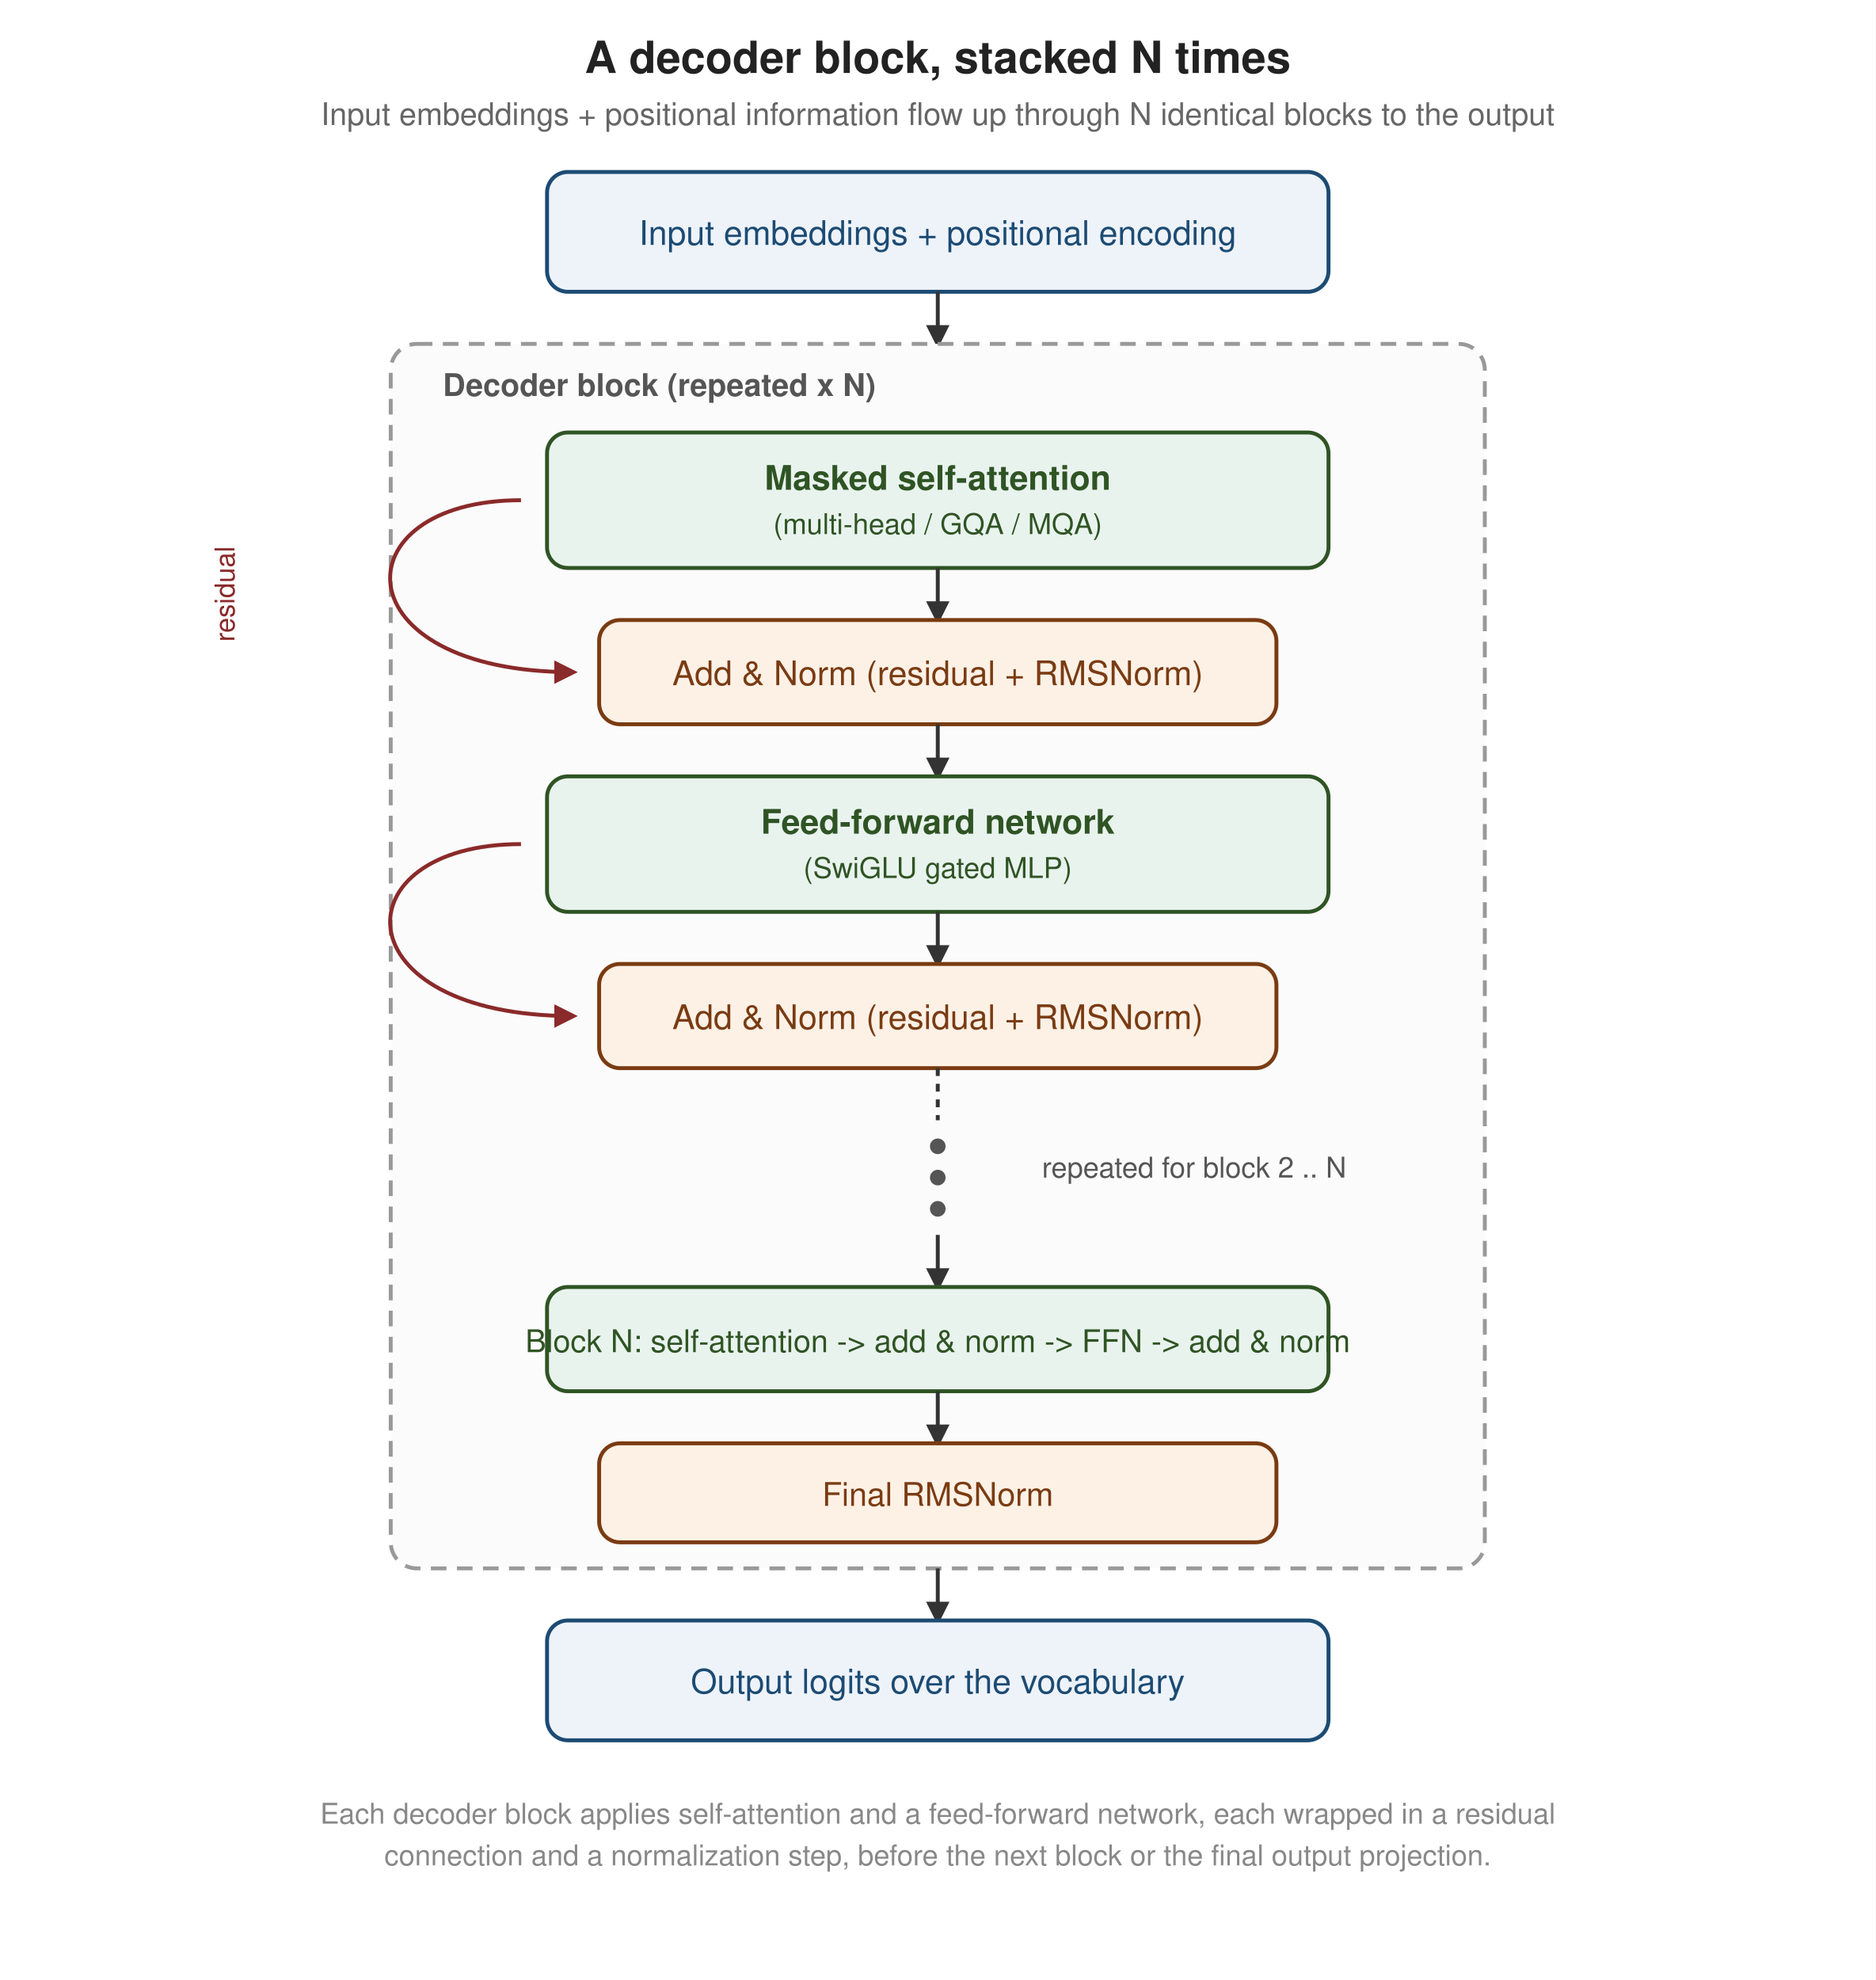
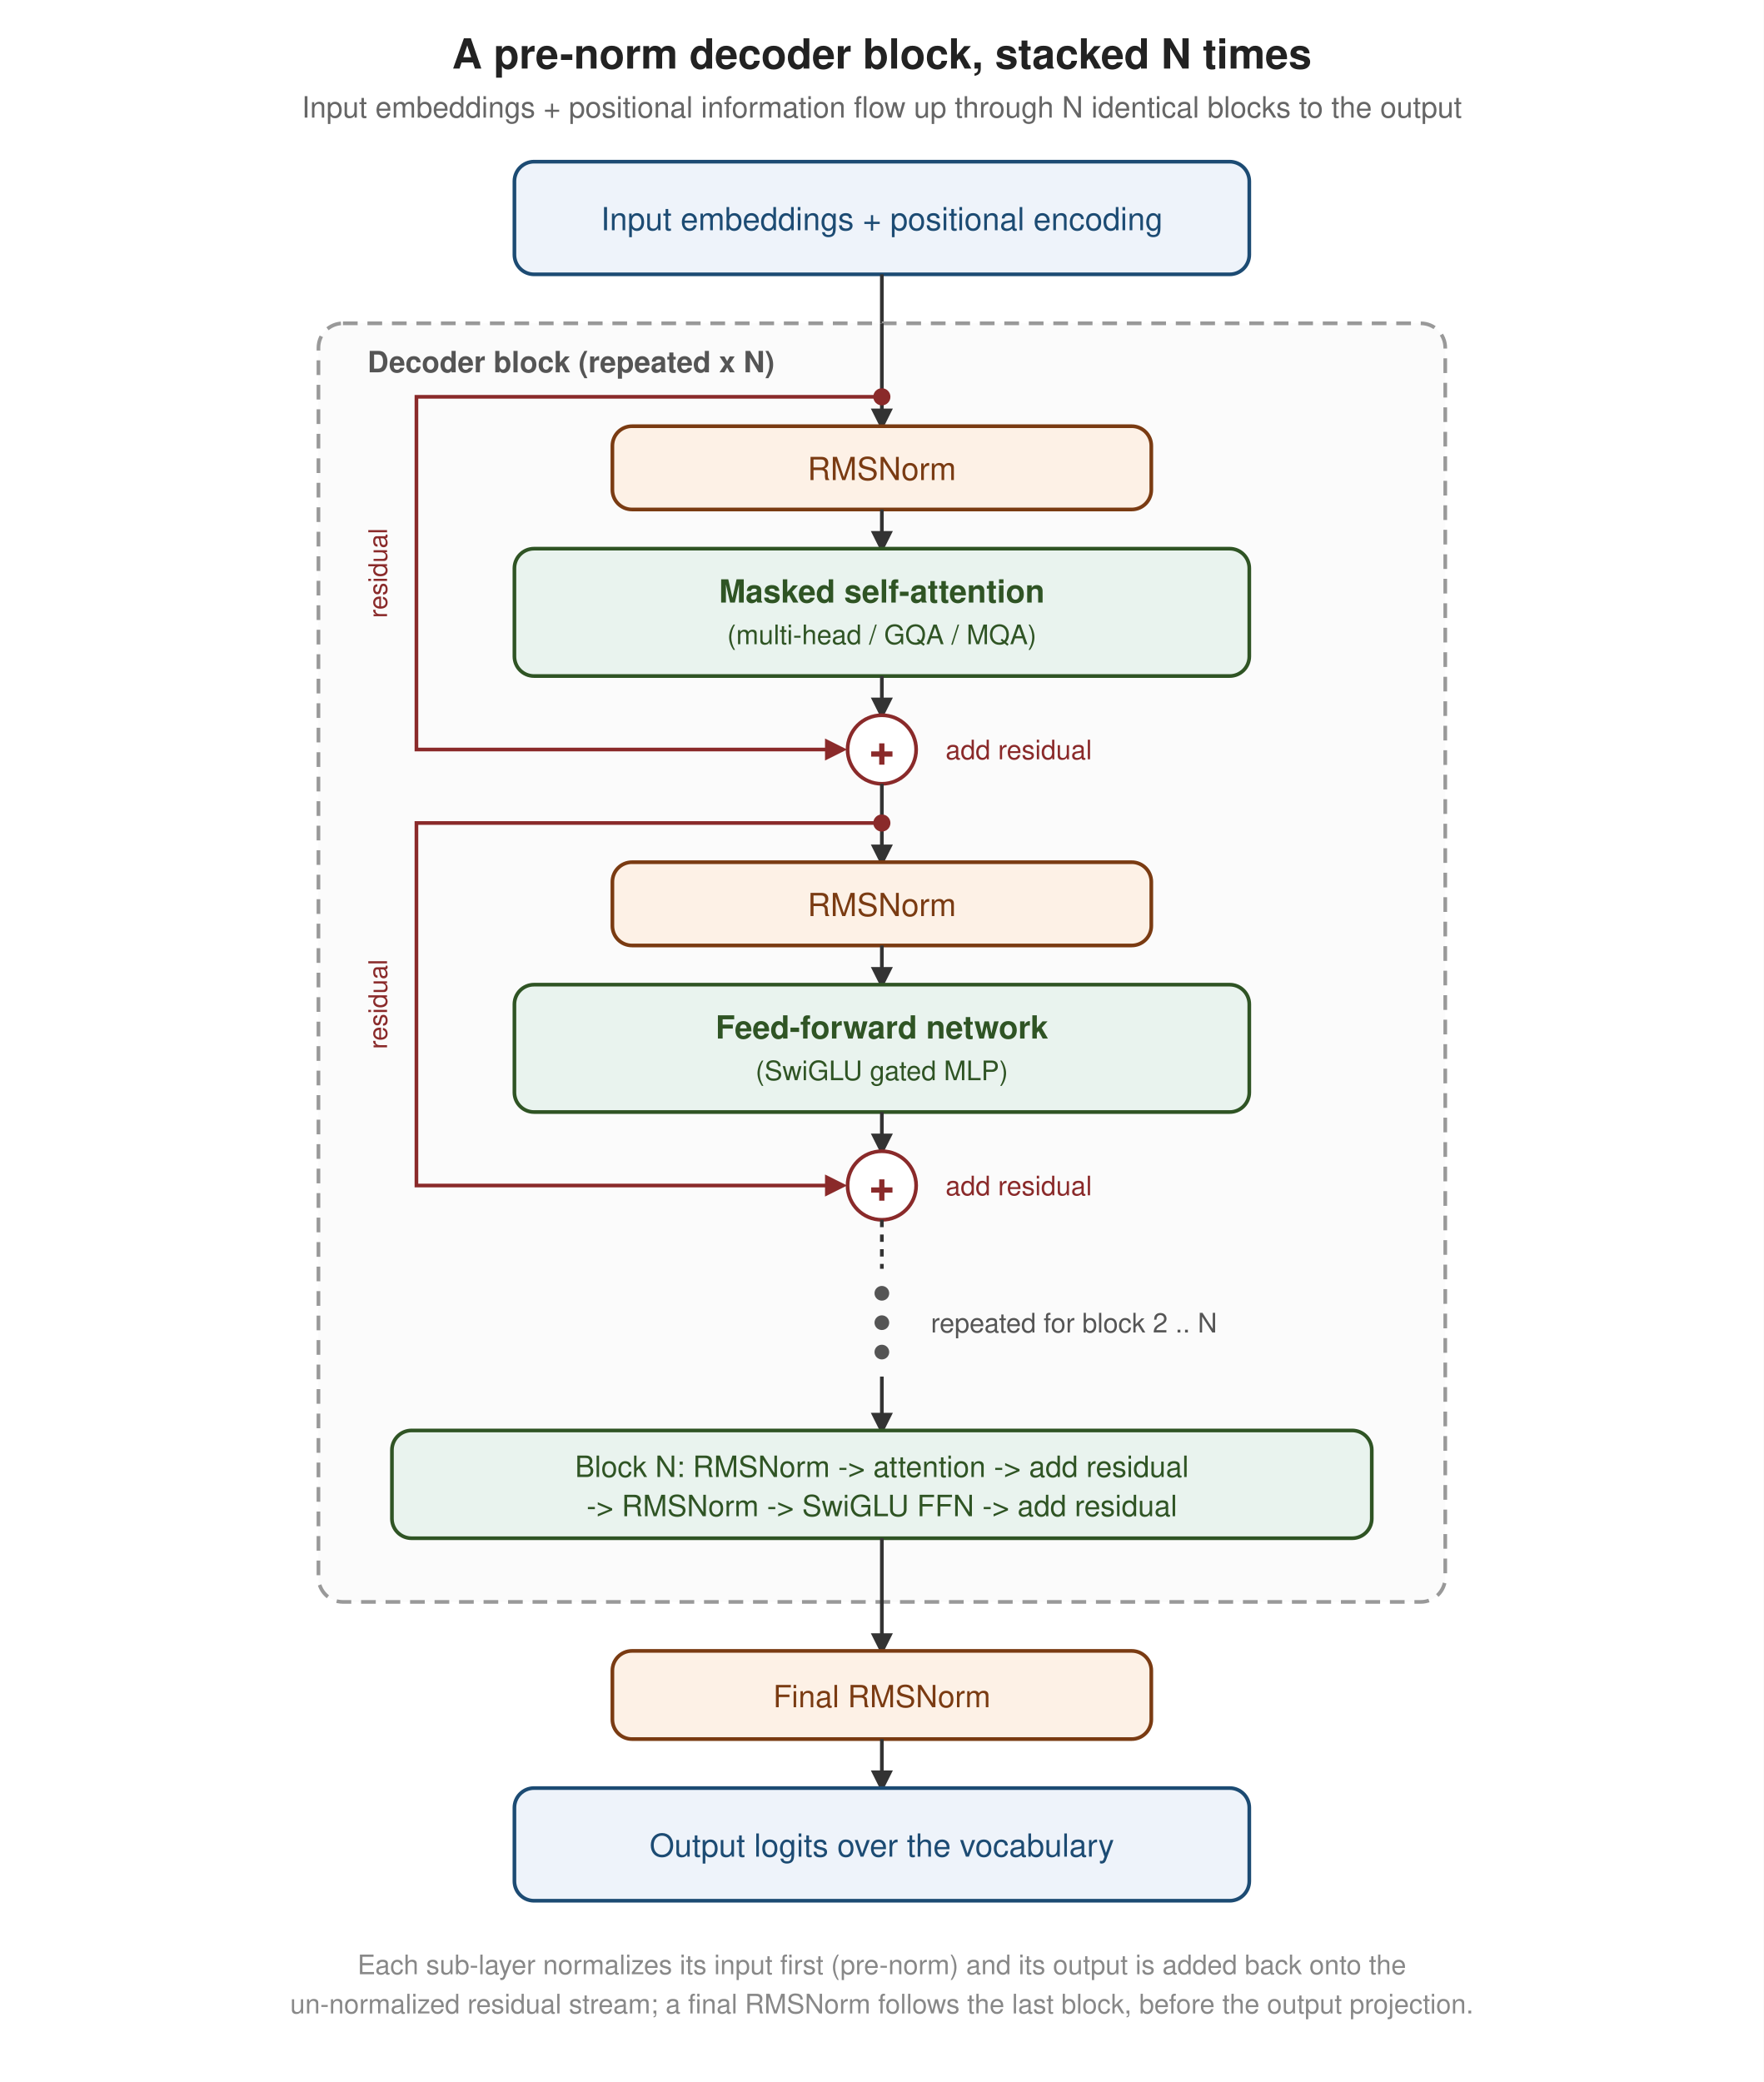
- <svg xmlns="http://www.w3.org/2000/svg" viewBox="0 0 720 760" font-family="Helvetica, Arial, sans-serif">
-   <rect x="0" y="0" width="720" height="760" fill="#ffffff" />
-   <text x="360" y="28" font-size="17" font-weight="bold" fill="#222222" text-anchor="middle">A decoder block, stacked N times</text>
-   <text x="360" y="48" font-size="12" fill="#666666" text-anchor="middle">Input embeddings + positional information flow up through N identical blocks to the output</text>
-   <rect x="210" y="66" width="300" height="46" rx="8" fill="#eef3fa" stroke="#1c4b73" stroke-width="1.5" />
-   <text x="360" y="94" font-size="13" fill="#1c4b73" text-anchor="middle">Input embeddings + positional encoding</text>
-   <line x1="360" y1="112" x2="360" y2="132" stroke="#333333" stroke-width="1.5" marker-end="url(#arrow)" />
-   <rect x="150" y="132" width="420" height="470" rx="10" fill="#fbfbfb" stroke="#999999" stroke-width="1.5" stroke-dasharray="6,4" />
-   <text x="170" y="152" font-size="12" font-weight="bold" fill="#555555">Decoder block (repeated x N)</text>
-   <rect x="210" y="166" width="300" height="52" rx="8" fill="#e9f3ee" stroke="#2f5424" stroke-width="1.5" />
-   <text x="360" y="188" font-size="13" font-weight="bold" fill="#2f5424" text-anchor="middle">Masked self-attention</text>
-   <text x="360" y="205" font-size="11" fill="#2f5424" text-anchor="middle">(multi-head / GQA / MQA)</text>
-   <line x1="360" y1="218" x2="360" y2="238" stroke="#333333" stroke-width="1.5" marker-end="url(#arrow)" />
-   <rect x="230" y="238" width="260" height="40" rx="8" fill="#fdf1e6" stroke="#7a3b12" stroke-width="1.5" />
-   <text x="360" y="263" font-size="13" fill="#7a3b12" text-anchor="middle">Add &amp; Norm (residual + RMSNorm)</text>
-   <path d="M 200 192 C 130 192, 130 258, 220 258" fill="none" stroke="#8a2a2a" stroke-width="1.5" marker-end="url(#arrow-red)" />
-   <text x="90" y="228" font-size="10.5" fill="#8a2a2a" text-anchor="middle" transform="rotate(-90 90 228)">residual</text>
-   <line x1="360" y1="278" x2="360" y2="298" stroke="#333333" stroke-width="1.5" marker-end="url(#arrow)" />
-   <rect x="210" y="298" width="300" height="52" rx="8" fill="#e9f3ee" stroke="#2f5424" stroke-width="1.5" />
-   <text x="360" y="320" font-size="13" font-weight="bold" fill="#2f5424" text-anchor="middle">Feed-forward network</text>
-   <text x="360" y="337" font-size="11" fill="#2f5424" text-anchor="middle">(SwiGLU gated MLP)</text>
-   <line x1="360" y1="350" x2="360" y2="370" stroke="#333333" stroke-width="1.5" marker-end="url(#arrow)" />
-   <rect x="230" y="370" width="260" height="40" rx="8" fill="#fdf1e6" stroke="#7a3b12" stroke-width="1.5" />
-   <text x="360" y="395" font-size="13" fill="#7a3b12" text-anchor="middle">Add &amp; Norm (residual + RMSNorm)</text>
-   <path d="M 200 324 C 130 324, 130 390, 220 390" fill="none" stroke="#8a2a2a" stroke-width="1.5" marker-end="url(#arrow-red)" />
-   <line x1="360" y1="410" x2="360" y2="430" stroke="#333333" stroke-width="1.5" stroke-dasharray="3,3" />
-   <circle cx="360" cy="440" r="3" fill="#555555" />
-   <circle cx="360" cy="452" r="3" fill="#555555" />
-   <circle cx="360" cy="464" r="3" fill="#555555" />
-   <text x="400" y="452" font-size="11" fill="#555555">repeated for block 2 .. N</text>
-   <line x1="360" y1="474" x2="360" y2="494" stroke="#333333" stroke-width="1.5" marker-end="url(#arrow)" />
-   <rect x="210" y="494" width="300" height="40" rx="8" fill="#e9f3ee" stroke="#2f5424" stroke-width="1.5" />
-   <text x="360" y="519" font-size="12" fill="#2f5424" text-anchor="middle">Block N: self-attention -&gt; add &amp; norm -&gt; FFN -&gt; add &amp; norm</text>
-   <line x1="360" y1="534" x2="360" y2="554" stroke="#333333" stroke-width="1.5" marker-end="url(#arrow)" />
-   <rect x="230" y="554" width="260" height="38" rx="8" fill="#fdf1e6" stroke="#7a3b12" stroke-width="1.5" />
-   <text x="360" y="578" font-size="12.5" fill="#7a3b12" text-anchor="middle">Final RMSNorm</text>
-   <line x1="360" y1="602" x2="360" y2="622" stroke="#333333" stroke-width="1.5" marker-end="url(#arrow)" />
-   <rect x="210" y="622" width="300" height="46" rx="8" fill="#eef3fa" stroke="#1c4b73" stroke-width="1.5" />
-   <text x="360" y="650" font-size="13" fill="#1c4b73" text-anchor="middle">Output logits over the vocabulary</text>
-   <text x="360" y="700" font-size="11" fill="#888888" text-anchor="middle">Each decoder block applies self-attention and a feed-forward network, each wrapped in a residual</text>
-   <text x="360" y="716" font-size="11" fill="#888888" text-anchor="middle">connection and a normalization step, before the next block or the final output projection.</text>
+ <svg xmlns="http://www.w3.org/2000/svg" viewBox="0 0 720 850" font-family="Helvetica, Arial, sans-serif">
  <defs>
    <marker id="arrow" viewBox="0 0 10 10" refX="8" refY="5" markerWidth="6" markerHeight="6" orient="auto-start-reverse">
      <path d="M 0 0 L 10 5 L 0 10 z" fill="#333333" />
    </marker>
    <marker id="arrow-red" viewBox="0 0 10 10" refX="8" refY="5" markerWidth="6" markerHeight="6" orient="auto-start-reverse">
      <path d="M 0 0 L 10 5 L 0 10 z" fill="#8a2a2a" />
    </marker>
  </defs>
+   <rect x="0" y="0" width="720" height="850" fill="#ffffff" />
+   <text x="360" y="28" font-size="17" font-weight="bold" fill="#222222" text-anchor="middle">A pre-norm decoder block, stacked N times</text>
+   <text x="360" y="48" font-size="12" fill="#666666" text-anchor="middle">Input embeddings + positional information flow up through N identical blocks to the output</text>
+   <rect x="210" y="66" width="300" height="46" rx="8" fill="#eef3fa" stroke="#1c4b73" stroke-width="1.5" />
+   <text x="360" y="94" font-size="13" fill="#1c4b73" text-anchor="middle">Input embeddings + positional encoding</text>
+   <line x1="360" y1="112" x2="360" y2="132" stroke="#333333" stroke-width="1.5" />
+   <rect x="130" y="132" width="460" height="522" rx="10" fill="#fbfbfb" stroke="#999999" stroke-width="1.5" stroke-dasharray="6,4" />
+   <text x="150" y="152" font-size="12" font-weight="bold" fill="#555555">Decoder block (repeated x N)</text>
+   <line x1="360" y1="132" x2="360" y2="174" stroke="#333333" stroke-width="1.5" marker-end="url(#arrow)" />
+   <circle cx="360" cy="162" r="3.5" fill="#8a2a2a" />
+   <rect x="250" y="174" width="220" height="34" rx="8" fill="#fdf1e6" stroke="#7a3b12" stroke-width="1.5" />
+   <text x="360" y="196" font-size="13" fill="#7a3b12" text-anchor="middle">RMSNorm</text>
+   <line x1="360" y1="208" x2="360" y2="224" stroke="#333333" stroke-width="1.5" marker-end="url(#arrow)" />
+   <rect x="210" y="224" width="300" height="52" rx="8" fill="#e9f3ee" stroke="#2f5424" stroke-width="1.5" />
+   <text x="360" y="246" font-size="13" font-weight="bold" fill="#2f5424" text-anchor="middle">Masked self-attention</text>
+   <text x="360" y="263" font-size="11" fill="#2f5424" text-anchor="middle">(multi-head / GQA / MQA)</text>
+   <line x1="360" y1="276" x2="360" y2="292" stroke="#333333" stroke-width="1.5" marker-end="url(#arrow)" />
+   <circle cx="360" cy="306" r="14" fill="#ffffff" stroke="#8a2a2a" stroke-width="1.5" />
+   <text x="360" y="312" font-size="18" font-weight="bold" fill="#8a2a2a" text-anchor="middle">+</text>
+   <text x="386" y="310" font-size="11" fill="#8a2a2a">add residual</text>
+   <path d="M 360 162 L 170 162 L 170 306 L 344 306" fill="none" stroke="#8a2a2a" stroke-width="1.5" marker-end="url(#arrow-red)" />
+   <text x="158" y="234" font-size="10.5" fill="#8a2a2a" text-anchor="middle" transform="rotate(-90 158 234)">residual</text>
+   <line x1="360" y1="320" x2="360" y2="352" stroke="#333333" stroke-width="1.5" marker-end="url(#arrow)" />
+   <circle cx="360" cy="336" r="3.5" fill="#8a2a2a" />
+   <rect x="250" y="352" width="220" height="34" rx="8" fill="#fdf1e6" stroke="#7a3b12" stroke-width="1.5" />
+   <text x="360" y="374" font-size="13" fill="#7a3b12" text-anchor="middle">RMSNorm</text>
+   <line x1="360" y1="386" x2="360" y2="402" stroke="#333333" stroke-width="1.5" marker-end="url(#arrow)" />
+   <rect x="210" y="402" width="300" height="52" rx="8" fill="#e9f3ee" stroke="#2f5424" stroke-width="1.5" />
+   <text x="360" y="424" font-size="13" font-weight="bold" fill="#2f5424" text-anchor="middle">Feed-forward network</text>
+   <text x="360" y="441" font-size="11" fill="#2f5424" text-anchor="middle">(SwiGLU gated MLP)</text>
+   <line x1="360" y1="454" x2="360" y2="470" stroke="#333333" stroke-width="1.5" marker-end="url(#arrow)" />
+   <circle cx="360" cy="484" r="14" fill="#ffffff" stroke="#8a2a2a" stroke-width="1.5" />
+   <text x="360" y="490" font-size="18" font-weight="bold" fill="#8a2a2a" text-anchor="middle">+</text>
+   <text x="386" y="488" font-size="11" fill="#8a2a2a">add residual</text>
+   <path d="M 360 336 L 170 336 L 170 484 L 344 484" fill="none" stroke="#8a2a2a" stroke-width="1.5" marker-end="url(#arrow-red)" />
+   <text x="158" y="410" font-size="10.5" fill="#8a2a2a" text-anchor="middle" transform="rotate(-90 158 410)">residual</text>
+   <line x1="360" y1="498" x2="360" y2="518" stroke="#333333" stroke-width="1.5" stroke-dasharray="3,3" />
+   <circle cx="360" cy="528" r="3" fill="#555555" />
+   <circle cx="360" cy="540" r="3" fill="#555555" />
+   <circle cx="360" cy="552" r="3" fill="#555555" />
+   <text x="380" y="544" font-size="11" fill="#555555">repeated for block 2 .. N</text>
+   <line x1="360" y1="562" x2="360" y2="584" stroke="#333333" stroke-width="1.5" marker-end="url(#arrow)" />
+   <rect x="160" y="584" width="400" height="44" rx="8" fill="#e9f3ee" stroke="#2f5424" stroke-width="1.5" />
+   <text x="360" y="603" font-size="12" fill="#2f5424" text-anchor="middle">Block N: RMSNorm -&gt; attention -&gt; add residual</text>
+   <text x="360" y="619" font-size="12" fill="#2f5424" text-anchor="middle">-&gt; RMSNorm -&gt; SwiGLU FFN -&gt; add residual</text>
+   <line x1="360" y1="628" x2="360" y2="674" stroke="#333333" stroke-width="1.5" marker-end="url(#arrow)" />
+   <rect x="250" y="674" width="220" height="36" rx="8" fill="#fdf1e6" stroke="#7a3b12" stroke-width="1.5" />
+   <text x="360" y="697" font-size="12.5" fill="#7a3b12" text-anchor="middle">Final RMSNorm</text>
+   <line x1="360" y1="710" x2="360" y2="730" stroke="#333333" stroke-width="1.5" marker-end="url(#arrow)" />
+   <rect x="210" y="730" width="300" height="46" rx="8" fill="#eef3fa" stroke="#1c4b73" stroke-width="1.5" />
+   <text x="360" y="758" font-size="13" fill="#1c4b73" text-anchor="middle">Output logits over the vocabulary</text>
+   <text x="360" y="806" font-size="11" fill="#888888" text-anchor="middle">Each sub-layer normalizes its input first (pre-norm) and its output is added back onto the</text>
+   <text x="360" y="822" font-size="11" fill="#888888" text-anchor="middle">un-normalized residual stream; a final RMSNorm follows the last block, before the output projection.</text>
</svg>
